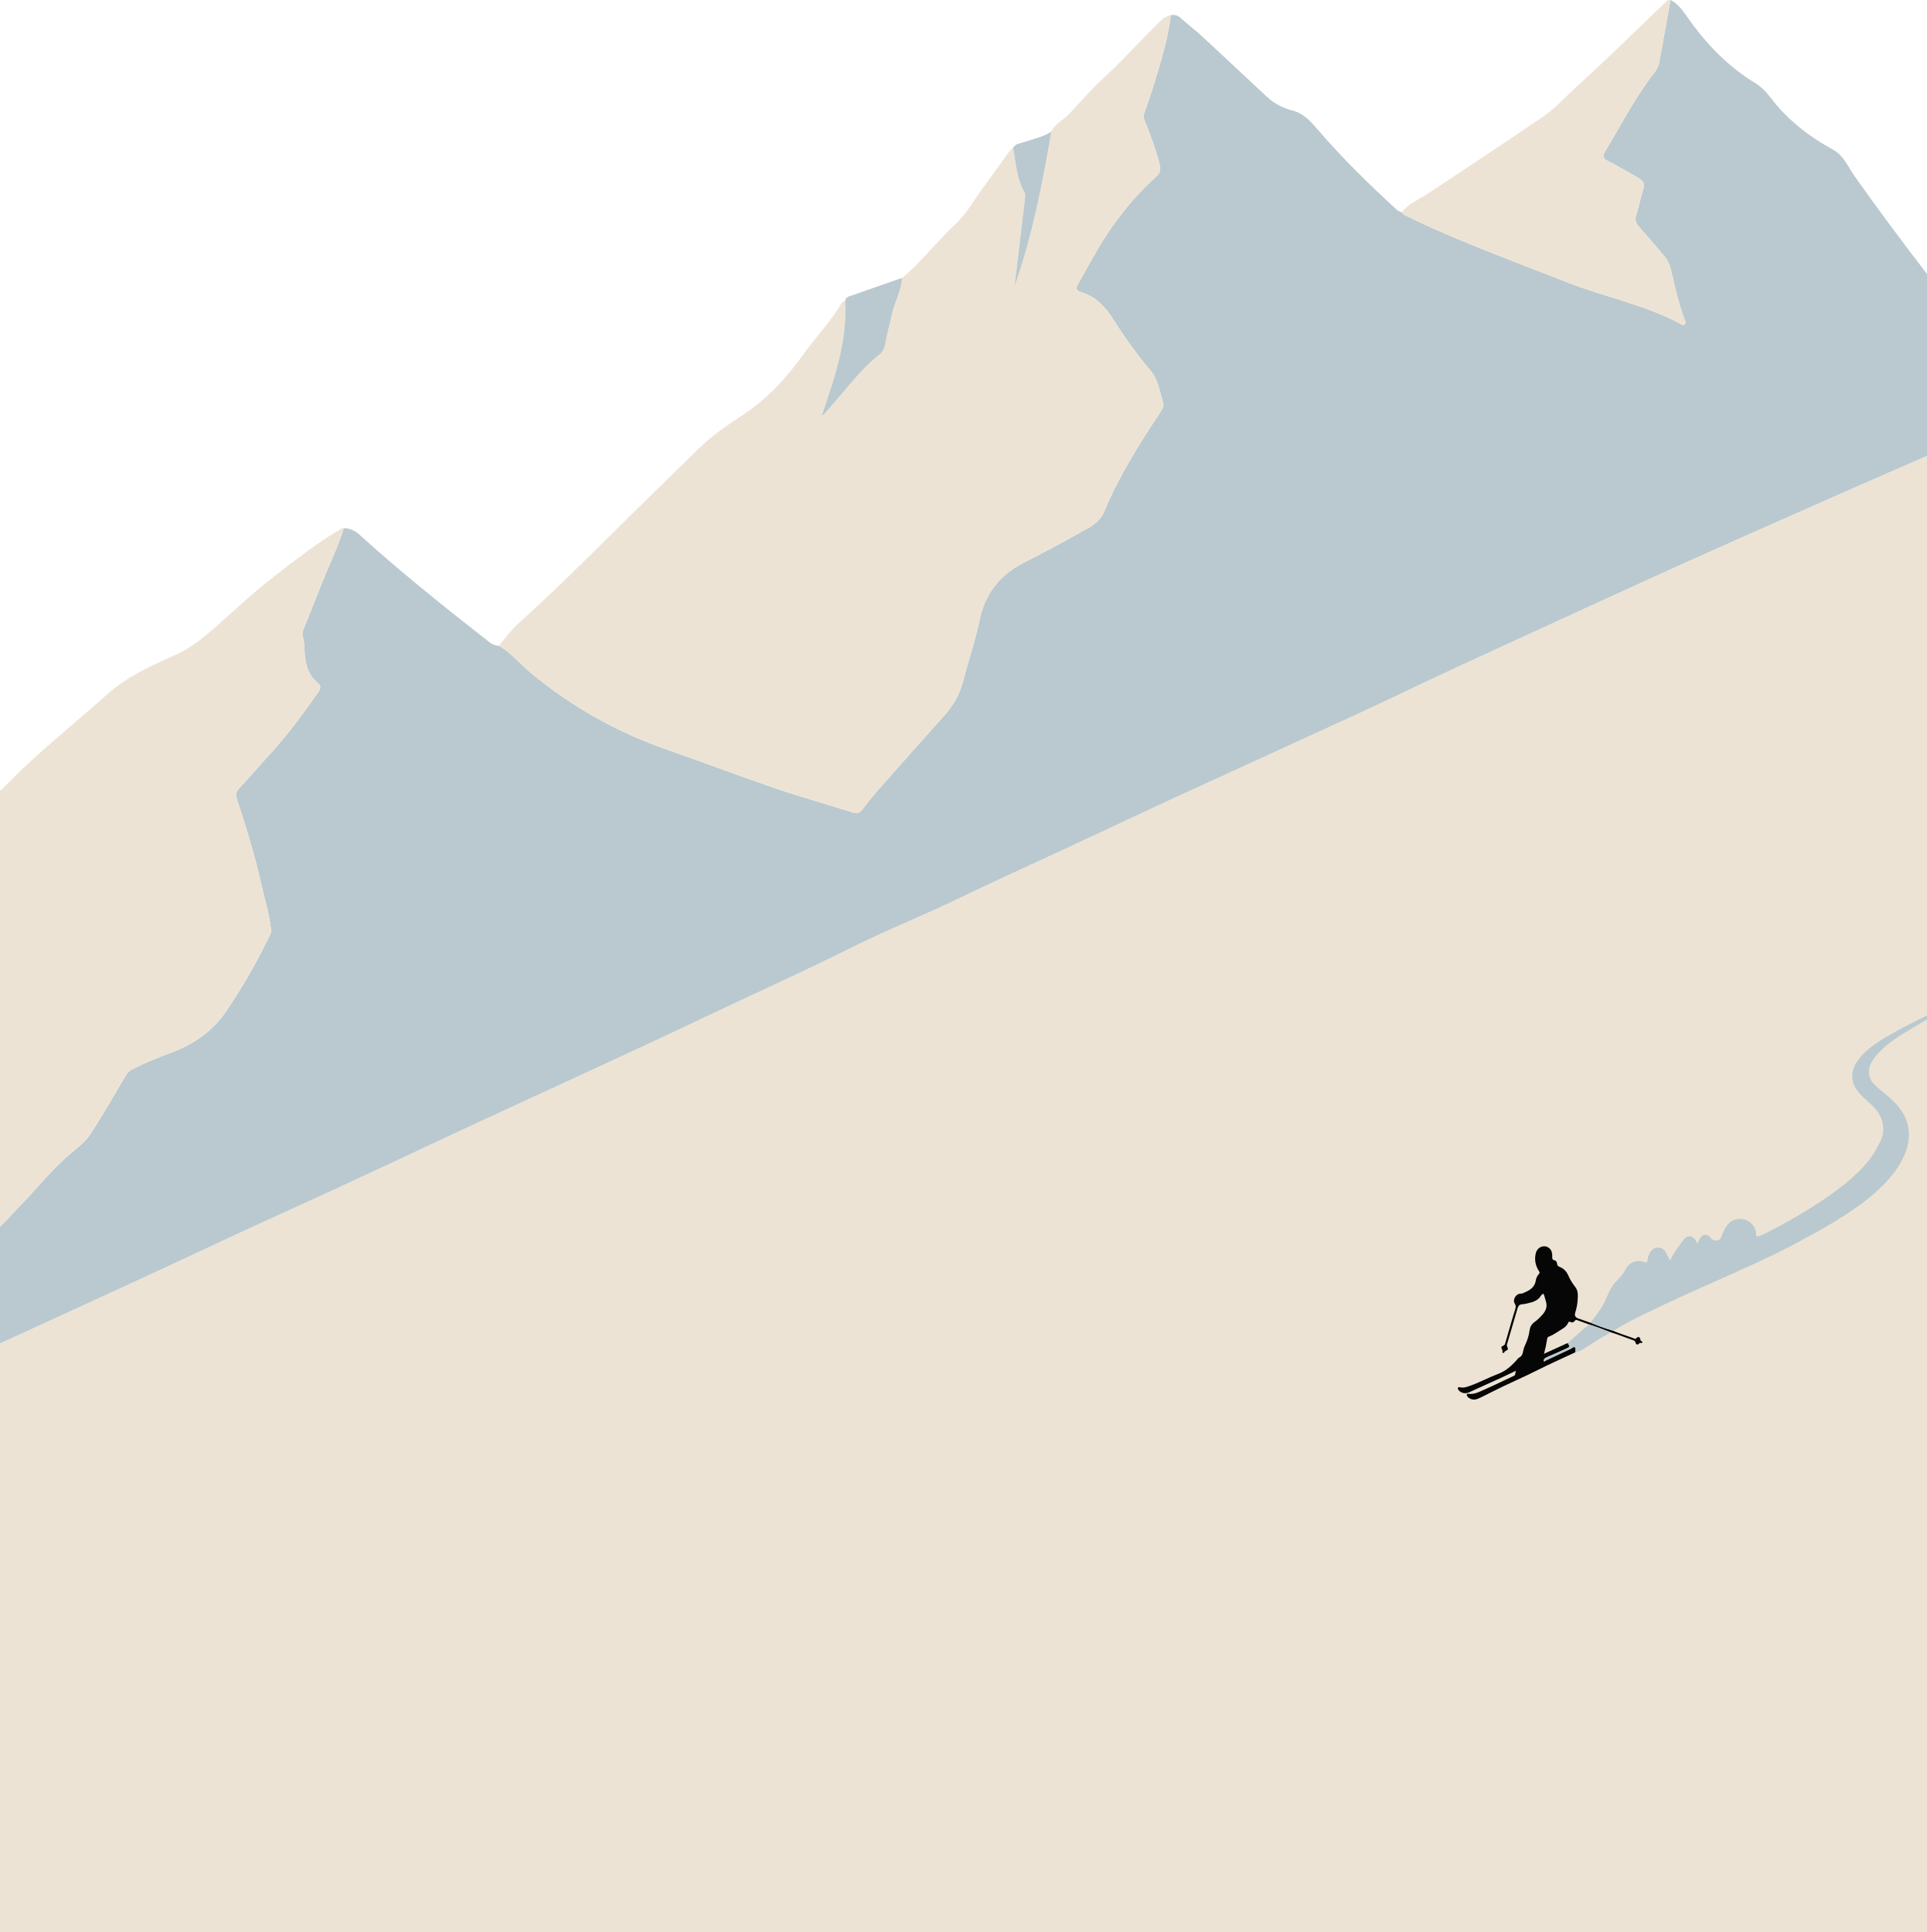
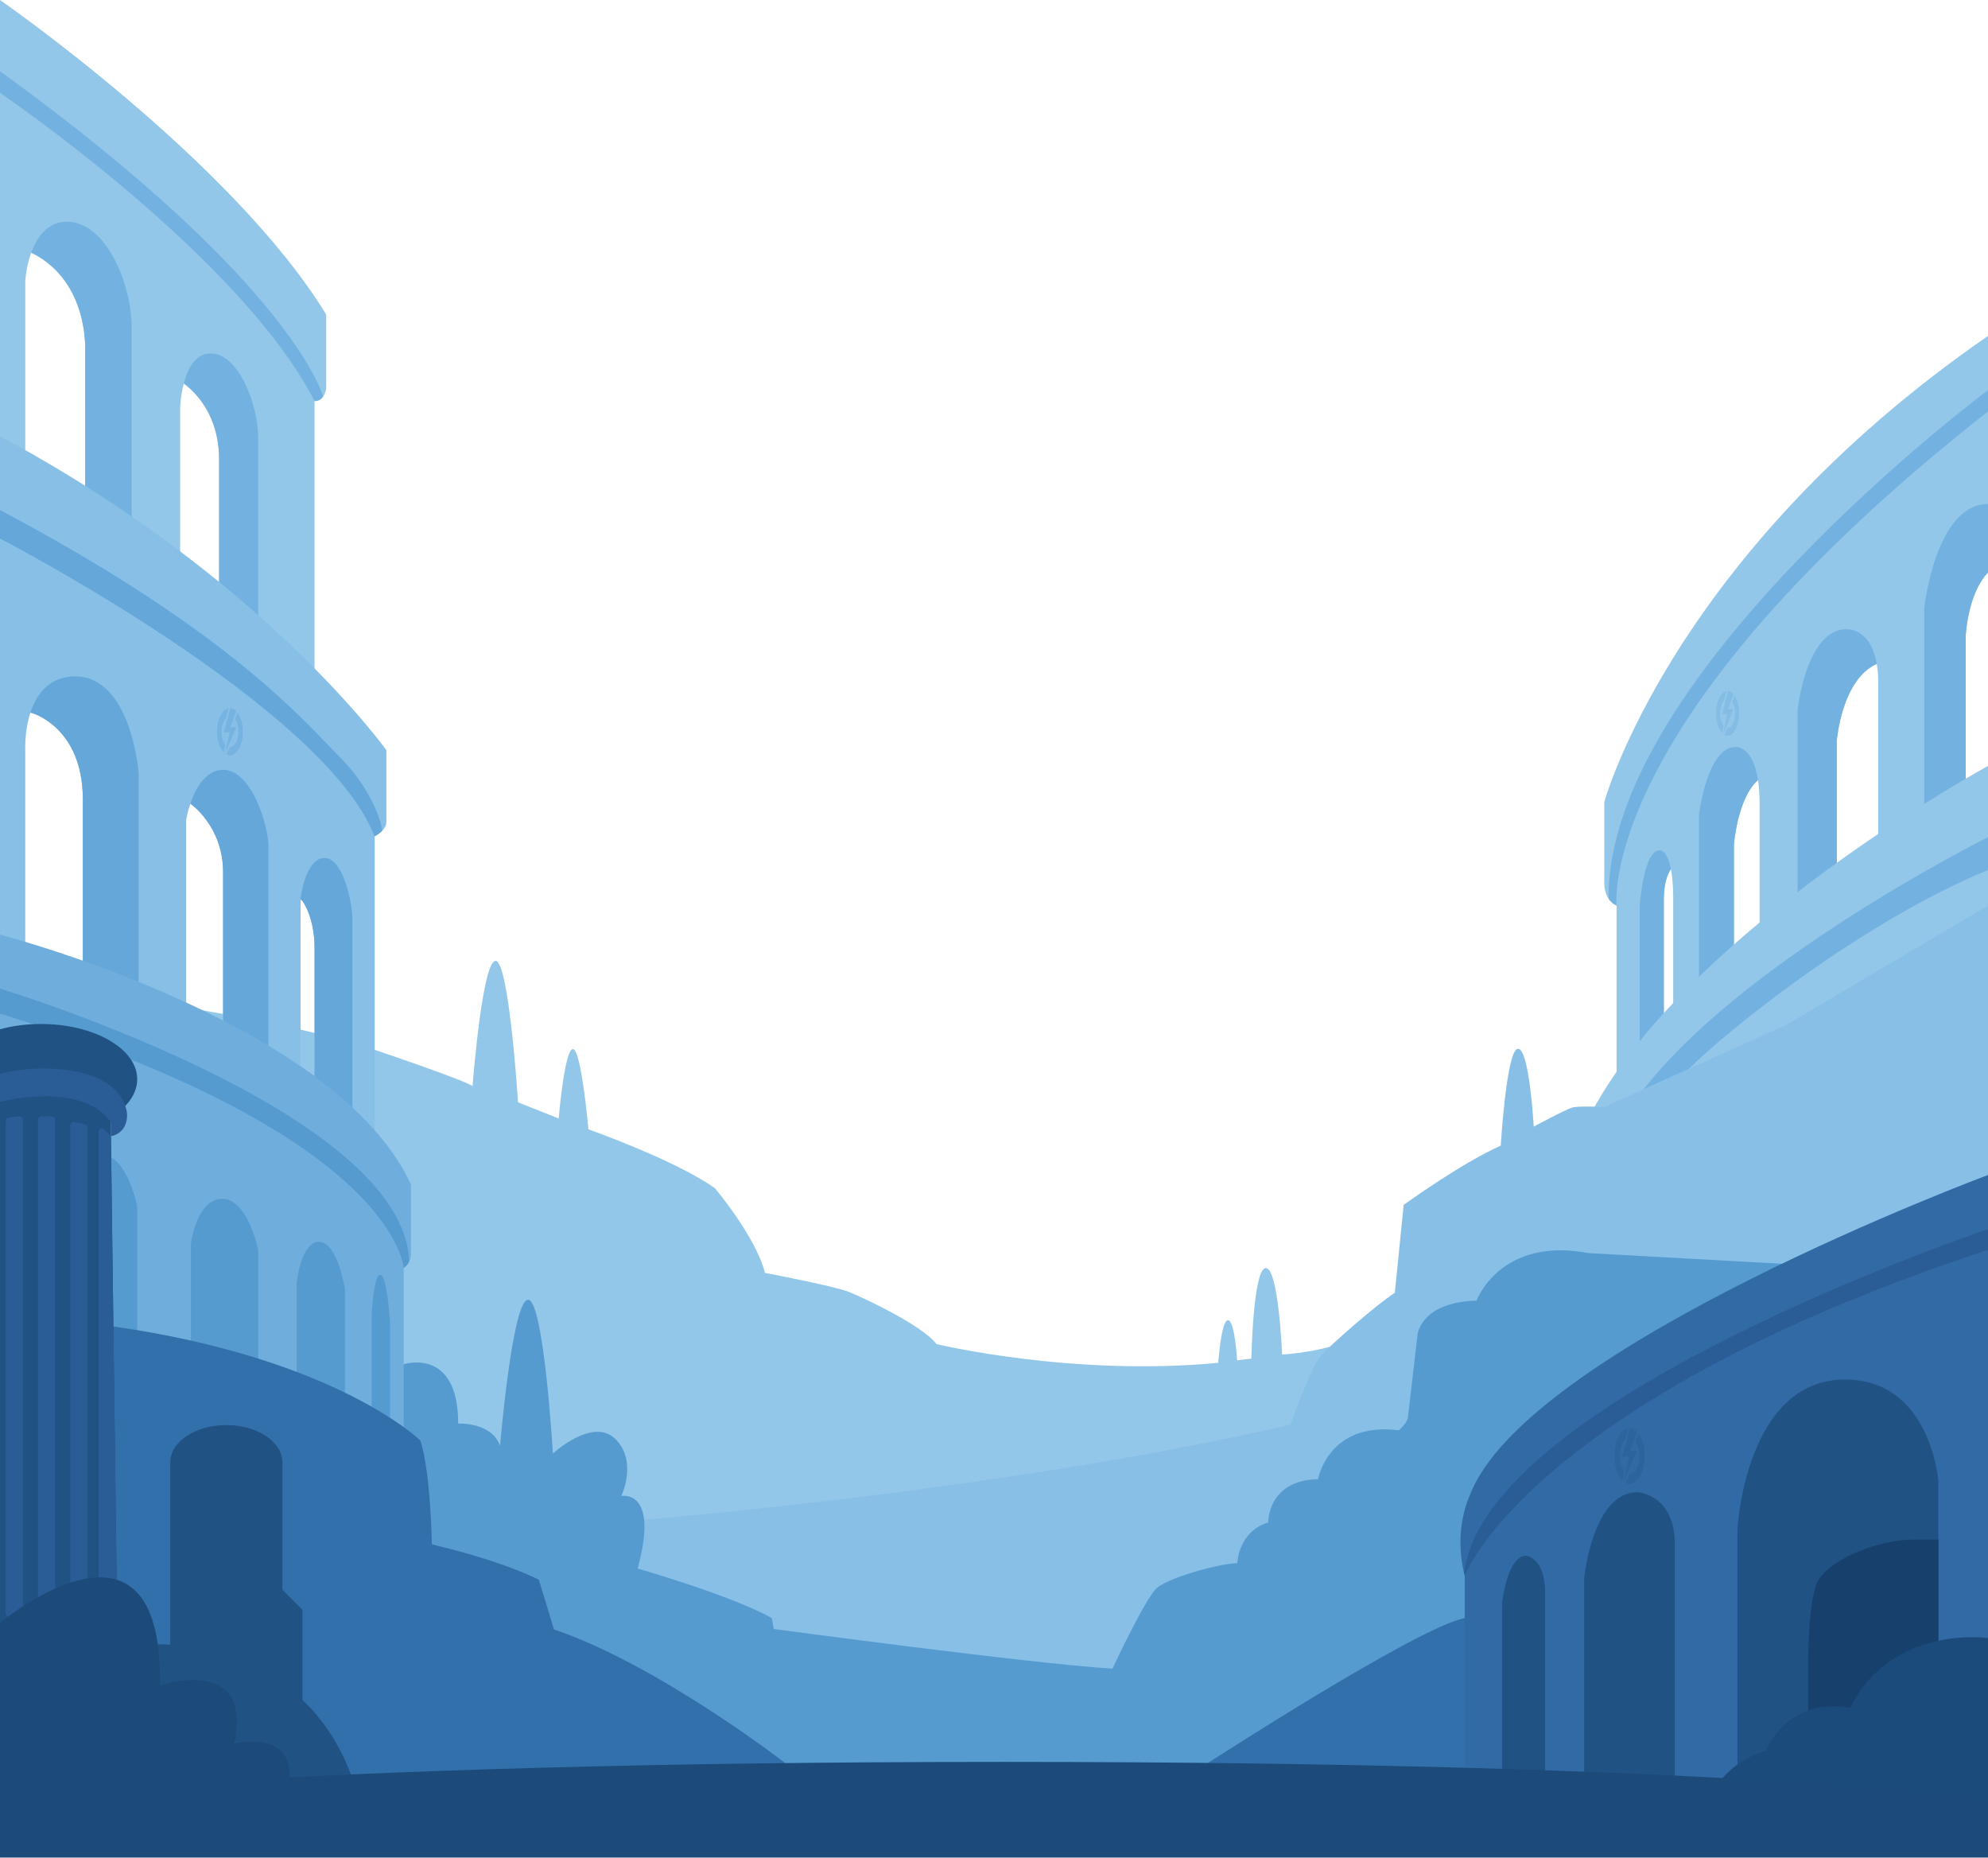
- <svg xmlns="http://www.w3.org/2000/svg" id="Desktop" viewBox="0 0 1022 1025.06">
+ <svg xmlns="http://www.w3.org/2000/svg" viewBox="0 0 1024 956.56">
  <defs>
    <style>
      .cls-1 {
-         fill: #060606;
+         fill: #2a5d96;
      }

-       .cls-1, .cls-2, .cls-3 {
+       .cls-1, .cls-2, .cls-3, .cls-4, .cls-5, .cls-6, .cls-7, .cls-8, .cls-9, .cls-10, .cls-11, .cls-12, .cls-13, .cls-14, .cls-15, .cls-16, .cls-17 {
        stroke-width: 0px;
      }

      .cls-2 {
-         fill: #b9c9cf;
+         fill: #205283;
      }

      .cls-3 {
-         fill: #ede3d4;
+         fill: #88bfe7;
+       }
+ 
+       .cls-4 {
+         fill: #2e649e;
+       }
+ 
+       .cls-5 {
+         fill: #3270ac;
+       }
+ 
+       .cls-6 {
+         fill: #83bde5;
+       }
+ 
+       .cls-7 {
+         fill: #77b3e0;
+       }
+ 
+       .cls-8 {
+         fill: #65a7d9;
+       }
+ 
+       .cls-9 {
+         fill: #d5eaf7;
+       }
+ 
+       .cls-10 {
+         fill: #17406c;
+       }
+ 
+       .cls-11 {
+         fill: #1a4b7b;
+       }
+ 
+       .cls-12 {
+         fill: #6faedc;
+       }
+ 
+       .cls-13 {
+         fill: #316aa5;
+       }
+ 
+       .cls-14 {
+         fill: #559bd0;
+       }
+ 
+       .cls-15 {
+         fill: #1c4b7a;
+       }
+ 
+       .cls-16 {
+         fill: #93c7e9;
+       }
+ 
+       .cls-17 {
+         fill: #73b2e0;
      }
    </style>
  </defs>
-   <g>
-     <path class="cls-3" d="m1024.52,240.86c.06,12.05.17,24.09.17,36.14.02,170.2.08,340.4-.15,510.6,0,7.33.66,14.65.18,21.97-.92,14.09.34,28.17.06,42.27-.28,14.22-.06,28.45-.06,42.67s0,28.78,0,43.18c0,14.23,0,28.45,0,42.68,0,14.39,0,28.78,0,43.18q0,6.86-6.64,6.86c-191.73,0-383.47,0-575.2,0-21.02,0-42.03,0-63.05,0-127.42,0-254.85,0-382.27,0v-317.37c1.39.16,2.61-.34,3.85-.9,28.28-12.99,56.63-25.85,84.84-38.98,21.73-10.12,43.4-20.36,65.26-30.23,34.23-15.47,68.15-31.64,102.23-47.45,40.15-18.63,80.46-36.9,120.43-55.91,25.48-12.12,51.25-23.64,76.5-36.29,19.22-9.63,39.29-17.51,58.65-26.93,17.71-8.61,35.7-16.64,53.55-24.96,20.73-9.66,41.41-19.44,62.19-29.01,31.23-14.39,62.55-28.56,93.77-42.97,17.9-8.26,35.62-16.9,53.52-25.18,32.14-14.85,64.34-29.58,96.53-44.31,14.27-6.53,28.57-13.01,42.91-19.39,25.47-11.33,50.98-22.58,76.48-33.83,12.06-5.32,24.16-10.55,36.24-15.82Z" />
-     <path class="cls-2" d="m1024.52,240.86c-12.08,5.27-24.18,10.5-36.24,15.82-25.51,11.25-51.01,22.5-76.48,33.83-14.34,6.38-28.64,12.86-42.91,19.39-32.2,14.73-64.39,29.46-96.53,44.31-17.9,8.27-35.62,16.92-53.52,25.18-31.22,14.4-62.54,28.58-93.77,42.97-20.77,9.57-41.45,19.35-62.19,29.01-17.85,8.32-35.84,16.35-53.55,24.96-19.36,9.41-39.43,17.3-58.65,26.93-25.25,12.65-51.02,24.16-76.5,36.29-39.97,19.01-80.28,37.28-120.43,55.91-34.08,15.82-67.99,31.98-102.23,47.45-21.85,9.87-43.52,20.11-65.26,30.23-28.22,13.13-56.56,25.99-84.84,38.98-1.24.57-2.46,1.06-3.85.9v-60.26c4.93-3.71,8.71-8.56,13-12.92,9.12-9.27,17.07-19.65,27.15-28,3.69-3.06,7.64-6.19,10.22-10.11,6.67-10.17,12.65-20.8,18.88-31.26.79-1.33,1.77-2.3,3.19-3.02,6.39-3.24,12.97-6.07,19.7-8.49,12.24-4.4,22.73-11.37,30.07-22.12,8.94-13.1,16.83-26.88,23.63-41.24.62-1.31.4-2.48.21-3.84-1.08-7.77-3.35-15.27-5.07-22.89-3.37-14.97-7.87-29.62-12.64-44.19-.71-2.17-1.24-3.98.61-5.98,5.66-6.12,11.09-12.46,16.72-18.6,9.38-10.23,17.52-21.41,25.51-32.72,1.3-1.84,1.8-3.52-.29-5.2-6.72-5.41-6.7-13.25-7.13-20.78-.14-2.43-1.58-4.69-.47-7.33,3.48-8.31,6.71-16.72,10.07-25.08,3.85-9.58,8.4-18.87,11.44-28.77,3.04-.03,6.13,1.5,7.8,3.02,13.98,12.68,25.79,22.53,40.41,34.45,9.57,7.81,19.34,15.37,29.03,23.03,1.48,1.18,3.16,1.86,5.06,1.94,6.59,3.76,11.31,9.74,17.07,14.51,21.73,17.97,45.86,31.45,72.45,40.72,19.36,6.75,38.54,14.03,57.95,20.66,13.24,4.52,26.76,8.22,40.09,12.5,2.58.83,3.85.24,5.36-1.78,3.01-3.99,6.22-7.84,9.52-11.58,11.14-12.64,22.31-25.26,33.59-37.78,4.9-5.44,8.39-11.48,10.22-18.63,2.72-10.66,6.43-21.09,8.6-31.85,2.9-14.36,10.73-24.32,23.56-30.88,9.81-5.02,19.57-10.17,29.16-15.6,5.15-2.92,10.98-5.37,13.49-11.45,7.69-18.64,18.35-35.59,29.47-52.29,1.13-1.69,2.44-3.47,1.8-5.54-1.81-5.85-2.56-12.1-6.73-17.07-6.96-8.32-13.39-17.07-19.14-26.27-4.36-6.99-9.52-12.91-17.68-15.35-2.89-.86-2.74-2.29-1.52-4.41,3.73-6.52,7.27-13.15,11.12-19.59,8.27-13.81,18.15-26.34,30.14-37.14,2.08-1.87,2.66-3.63,1.95-6.51-1.97-7.97-4.79-15.63-7.91-23.17-.65-1.57-.76-2.72-.25-4.19,1.7-4.88,3.49-9.73,4.98-14.67,3.69-12.27,7.64-24.49,9.11-37.31,2.23-.31,3.88.32,5.23,1.55,4.44,4.03,7.77,6.39,12.15,10.48,11.21,10.45,22.43,20.88,33.62,31.36,3.88,3.63,8.58,6.01,13.53,7.27,6.02,1.54,9.63,5.74,13.29,9.99,13.07,15.18,27.32,29.18,42.08,42.67.7.64,1.73.92,2.61,1.36.47.47.85,1.1,1.41,1.38,27.87,13.77,57.11,24.19,85.95,35.61,19.82,7.85,41.03,11.8,60,21.92.81.43,1.76,1.36,2.7.47.89-.84.19-1.86-.15-2.78-3.07-8.31-5.04-16.94-6.99-25.54-.74-3.25-1.93-5.92-4.04-8.35-4.37-5.04-8.67-10.13-13.08-15.14-1.69-1.92-2.23-3.75-1.38-6.35,1.45-4.42,2.24-9.06,3.65-13.5.97-3.08-.23-4.72-2.72-6.09-5.41-2.98-10.69-6.21-16.19-8.98-2.79-1.41-2.59-2.82-1.24-5.03,8.23-13.53,15.34-27.76,25.05-40.38,1.49-1.94,3.1-3.93,3.56-6.54,1.99-11.13,4.04-22.24,6.06-33.36,4.01,1.99,6.51,5.63,8.9,9.06,9.84,14.13,21.52,26.25,36.33,35.22,4.97,3.01,8.01,8.03,11.71,12.28,8.25,9.48,18.17,16.78,29.06,22.73,5.96,3.25,8.1,9.2,11.57,14.11,12.61,17.86,25.68,35.37,39.02,52.69,1.17,1.53,1.97,2.95,1.97,4.94-.1,29.94-.15,59.88-.22,89.83Z" />
-     <path class="cls-3" d="m182.36,280.2c-3.04,9.9-7.59,19.19-11.44,28.77-3.36,8.36-6.59,16.77-10.07,25.08-1.11,2.64.34,4.91.47,7.33.42,7.53.41,15.37,7.13,20.78,2.08,1.68,1.58,3.36.29,5.2-7.98,11.31-16.13,22.49-25.51,32.72-5.64,6.14-11.06,12.48-16.72,18.6-1.85,2-1.32,3.82-.61,5.98,4.77,14.57,9.27,29.22,12.64,44.19,1.72,7.62,3.99,15.12,5.07,22.89.19,1.36.42,2.53-.21,3.84-6.8,14.37-14.69,28.14-23.63,41.24-7.34,10.75-17.83,17.72-30.07,22.12-6.73,2.42-13.31,5.25-19.7,8.49-1.43.72-2.4,1.69-3.19,3.02-6.23,10.46-12.21,21.09-18.88,31.26-2.57,3.92-6.53,7.06-10.22,10.11-10.08,8.36-18.03,18.74-27.15,28-4.29,4.36-8.07,9.21-13,12.92v-233.01c2.58.43,3.96-1.41,5.46-2.96,16.86-17.38,35.86-32.37,53.9-48.43,10.85-9.65,23.42-15.16,36.13-20.84,7.78-3.47,14.18-8.61,20.45-14.08,10.54-9.19,20.65-18.95,31.71-27.45,10.92-8.39,21.75-17.01,33.61-24.13,1.12-.68,2.1-1.56,3.53-1.66Z" />
-     <path class="cls-3" d="m621.07,7.98c-1.48,12.82-5.42,25.04-9.11,37.31-1.49,4.94-3.28,9.8-4.98,14.67-.51,1.47-.4,2.62.25,4.19,3.12,7.54,5.94,15.2,7.91,23.17.71,2.88.13,4.64-1.95,6.51-11.99,10.79-21.88,23.33-30.14,37.14-3.86,6.44-7.4,13.07-11.12,19.59-1.22,2.13-1.37,3.55,1.52,4.41,8.17,2.44,13.32,8.35,17.68,15.35,5.74,9.2,12.17,17.95,19.14,26.27,4.16,4.98,4.91,11.22,6.73,17.07.64,2.08-.67,3.85-1.8,5.54-11.12,16.7-21.79,33.65-29.47,52.29-2.5,6.07-8.33,8.52-13.49,11.45-9.59,5.44-19.35,10.58-29.16,15.6-12.83,6.56-20.66,16.52-23.56,30.88-2.17,10.76-5.88,21.19-8.6,31.85-1.83,7.15-5.32,13.19-10.22,18.63-11.28,12.52-22.44,25.14-33.59,37.78-3.3,3.75-6.52,7.6-9.52,11.58-1.52,2.02-2.79,2.6-5.36,1.78-13.33-4.28-26.85-7.98-40.09-12.5-19.41-6.62-38.59-13.9-57.95-20.66-26.59-9.27-50.72-22.75-72.45-40.72-5.76-4.76-10.48-10.75-17.07-14.51,3.45-4.26,6.25-8.15,9.96-11.51,12.98-11.76,25.61-23.87,38.06-36.19,19.3-19.12,38.68-38.16,58.13-57.13,6.81-6.64,14.69-12.08,22.59-17.23,13.1-8.53,23.46-19.61,32.39-32.11,6.76-9.46,14.98-17.83,20.81-27.97.27-.48,1.11-.63,1.68-.93,1.27,21.29-5.55,40.93-12.38,60.91,1.52-.49,1.98-1.63,2.75-2.48,9.21-10.03,17.05-21.34,27.84-29.9,1.88-1.49,2.78-3.39,3.16-5.94.73-4.91,2.31-9.69,3.27-14.58,1.36-6.86,5.13-13.04,5.58-20.14,10.27-8.35,18.11-19.11,27.79-28.03,6.5-5.98,10.57-13.68,15.72-20.61,4.36-5.87,8.61-11.83,12.86-17.78.73-1.03,1.99-2.21,2.55-2.73,1.33,7.66,1.84,16.55,5.93,23.57.66,1.14.42,2.94.25,4.4-1.77,15.24-3.61,30.47-5.44,45.7,9.44-26.78,14.76-54.47,19.56-82.29,1.96-4.12,6.22-5.91,9.18-9,6.11-6.37,11.81-13.18,18.3-19.13,9.95-9.13,18.96-19.16,28.52-28.65,2.12-2.11,4.28-4.19,7.34-4.9Z" />
-     <path class="cls-3" d="m886.18,0c-2.03,11.12-4.08,22.23-6.06,33.36-.47,2.61-2.07,4.6-3.56,6.54-9.72,12.62-16.82,26.85-25.05,40.38-1.34,2.21-1.55,3.62,1.24,5.03,5.51,2.78,10.79,6,16.19,8.98,2.49,1.37,3.7,3.01,2.72,6.09-1.4,4.44-2.19,9.08-3.65,13.5-.86,2.6-.31,4.43,1.38,6.35,4.41,5,8.71,10.1,13.08,15.14,2.11,2.43,3.3,5.1,4.04,8.35,1.95,8.6,3.92,17.23,6.99,25.54.34.92,1.04,1.94.15,2.78-.94.89-1.89-.04-2.7-.47-18.96-10.12-40.18-14.07-60-21.92-28.84-11.42-58.08-21.84-85.95-35.61-.56-.28-.95-.91-1.41-1.38,3.54-4.64,9-6.75,13.63-9.8,20.39-13.43,40.7-26.99,60.92-40.69,6.97-4.72,12.48-11.02,18.62-16.59,15.55-14.11,30.5-28.88,45.68-43.39,1.08-1.03,2-2.3,3.74-2.2Z" />
-     <path class="cls-2" d="m478.51,147.44c-.45,7.1-4.22,13.28-5.58,20.14-.97,4.89-2.54,9.67-3.27,14.58-.38,2.55-1.28,4.45-3.16,5.94-10.8,8.56-18.63,19.87-27.84,29.9-.78.85-1.23,1.99-2.75,2.48,6.82-19.97,13.65-39.62,12.38-60.91.43-1.98,2.13-2.31,3.68-2.85,8.85-3.09,17.7-6.19,26.55-9.29Z" />
-     <path class="cls-2" d="m557.73,69.67c-4.8,27.82-10.12,55.51-19.56,82.29,1.82-15.23,3.66-30.46,5.44-45.7.17-1.46.41-3.27-.25-4.4-4.09-7.01-4.61-15.9-5.93-23.57,1.12-1.16,1.26-1.54,2.62-1.96,6.02-1.89,15.23-4.23,17.68-6.66Z" />
+   <g id="Layer_1" data-name="Layer 1">
+     <path class="cls-16" d="m729.35,794.33l-196,96.78H0v-386s51.4,5.94,104.5,15.21c14.65,2.55,29.42,5.36,43.29,8.36,2.38.52,4.74,1.05,7.06,1.57,2.43.55,4.82,1.11,7.17,1.67,6.91,1.66,13.46,3.37,19.5,5.11,4.12,1.19,8.01,2.4,11.61,3.63,39.3,13.4,48.48,17.42,50.26,18.61.48-6.02,5.32-64.44,11.88-64.44,6.91,0,11.58,72.83,11.58,72.83l20.92,8.34s3-35.75,7.33-35.75,8,41.33,8,41.33c0,0,44.25,15.58,65.08,30.25,0,0,21.17,25,25.84,43.67,0,0,36,6.83,43.33,9.83s37.83,17.17,45,26.83c0,0,69.67,16.84,145.17,9.67,0,0,1.45-21.92,5-21.92s4.71,20.59,4.71,20.59l7.33-.84s.9-46.61,7.46-46.61,8.39,44.5,8.39,44.5c0,0,12.7-.7,24.57-4l44.37,100.78Z" />
+     <path class="cls-16" d="m1024,294.83v-121.83c-162.69,112.33-197.65,240-197.65,240v41.66c0,3.81,1.04,6.45,2.27,8.24,1.82,2.63,4.06,3.43,4.06,3.43v99h191.32v-150.89h-11.48v-87.11s1.04-21.78,11.48-32.5Zm-162.15,224.58l-4.83,5.39v-61.69c0-8.14,1.88-12.89,3.66-15.55.61,3.19,1.04,7.42,1.15,13.03.01.83.02,1.68.02,2.57v56.25Zm44.5-12.86h-13.22v-71.78s1.89-23.87,12.4-33.03c.52,3.3.82,7.23.82,11.92v92.89Zm61.11-42.11h-21.33v-83.11s2.45-31.38,20.57-39.45c.48,2.8.76,6.03.76,9.78v112.78Z" />
+     <path class="cls-17" d="m1024,200.89v10.98c-202.46,159.21-191.32,254.46-191.32,254.46,0,0-2.24-.8-4.06-3.43-1.73-115.1,195.38-262.01,195.38-262.01Z" />
+     <path class="cls-17" d="m1024,259.55v35.28c-10.44,10.72-11.48,32.5-11.48,32.5v87.11h-21.39v-101.11s5.74-53.78,32.87-53.78Z" />
+     <path class="cls-17" d="m905.53,401.74c-10.51,9.16-12.4,33.03-12.4,33.03v71.78h-18v-87s4.11-34.89,18.89-34.89c0,0,8.78-.71,11.51,17.08Z" />
+     <path class="cls-17" d="m860.68,447.56c-1.78,2.66-3.66,7.41-3.66,15.55v61.69l-1.11,1.24-11.31,12.62v-72.33s1.92-28.42,10.17-28.42c0,0,3.82-.81,5.86,9.38.02.09.03.18.05.27Z" />
+     <path class="cls-17" d="m966.7,341.88c-18.12,8.07-20.57,39.45-20.57,39.45v83.11h-20.22v-98.78s4.33-41.66,25.33-41.66c0,0,12.26-.76,15.46,17.88Z" />
+     <path class="cls-16" d="m1024,394.44s-151.76,82.67-203.54,177.11h203.54v-177.11Z" />
+     <path class="cls-17" d="m1024,431.11s-130.43,65.11-180.65,134.22l21.78-9.11,2.67-3.33c8.44-10.67,83.74-74.89,156.2-104.89v-16.89Z" />
+     <path class="cls-3" d="m323.35,783.33s191.67-15,341.33-49.67c0,0,10.78-30.22,15.78-35.67,5-5.44,28.56-26.22,38-32.22l4.56-45.28s29.67-21.5,50-30.5c0,0,3-49.89,8.89-49.89s8.11,40.11,8.11,40.11c0,0,16.56-9,20-9.89s16.22-.22,16.22-.22l94.11-42.44,103.65-61.33v481.23H323.35v-164.23Z" />
+     <path class="cls-14" d="m207.57,702.66s28.44-9.56,28.44,30.44c0,0,17.22-.89,21.56,11.44,0,0,6.33-75.22,14.44-75.22s12.78,79.22,12.78,79.22c0,0,20.61-19.06,32.22-7.44,11.61,11.61,3,29.33,3,29.33,0,0,19.78-4.11,8.44,37.33,0,0,48.56,13.89,69.11,25.56l1,5.56s131.61,17.78,174.44,20.44c0,0,17-36.33,22.83-41.5,5.83-5.17,31.17-12.5,41.5-12.83,0,0,.5-16.42,15.92-20.92,0,0-.5-21.75,25.67-22.33,0,0,5.17-29.75,41.5-25.17,0,0,3.58-2.58,4.75-6.25l5-43.17s1.72-16.5,30.39-17.39c0,0,12.22-33.11,57.67-24.44l150.84,8.32v291.01l-761.5,2.9v-244.9Z" />
+     <path class="cls-16" d="m0,0v350.66h162.02v-144.11c2.1,0,3.48-1.04,4.38-2.28h0c1.32-1.83,1.62-4.05,1.62-4.05v-38.22C119.79,82.89,0,0,0,0Zm43.88,255.32l-30.86-19.32v-91.5s.43-7.09,3.08-14.41c30.08,14.77,27.75,50.91,27.75,50.91l.03,74.32Zm68.97,57.79l-20.06-16v-87s.17-6.12,1.87-12.65c5.84,4.32,18.19,16.18,18.19,39.04v76.61Z" />
+     <path class="cls-17" d="m166.4,204.26h0c-.9,1.25-2.28,2.29-4.38,2.29C123.68,131.77,0,47.83,0,47.83v-11.17c151.98,110,166.4,167.6,166.4,167.6Z" />
+     <path class="cls-17" d="m67.85,169.33v101l-23.97-15.01-.03-74.32s2.33-36.14-27.75-50.91c2.86-7.83,8.26-15.93,18.42-15.93,19.66,0,33.33,31.17,33.33,55.17Z" />
+     <path class="cls-17" d="m133.02,225.55v95.78l-20.17-16.6v-68.23c0-22.86-12.35-34.72-18.19-39.04,1.93-7.46,5.86-15.46,13.8-15.46,14.89,0,24.56,27.44,24.56,43.55Z" />
+     <path class="cls-9" d="m112.85,304.73v8.38l-20.06-16v-8.89l20.06,16.51Z" />
+     <path class="cls-3" d="m0,224.66v357.41h193.02v-151.41s2.1-1.05,3.81-2.8c1.19-1.21,2.19-2.77,2.19-4.53v-37S135.31,297.11,0,224.66Zm42.68,278.86c-16.87-6.22-29.67-18.49-29.67-18.49v-97.37c0-1.75-.45-11.19,2.64-20.61l.59.06s26.44,7.11,26.44,44.66v91.75Zm72.23,29.59h-19.01v-110.89s.56-3.65,2.14-8.31l.2.09s16.67,11.55,16.67,35.11v84Zm47.11,21.15c-2.35-1.74-4.74-3.44-7.17-5.1v-86.02l.94.86s6.23,8.22,6.23,24v66.26Z" />
+     <path class="cls-8" d="m196.83,427.86c-1.71,1.75-3.81,2.8-3.81,2.8h0c-.07.01-.11,0-.11,0C166.91,363.77,0,277.33,0,277.33v-14.67c119.65,63.34,157.24,109.45,175.24,127.45,14.96,14.96,21.24,32.07,21.59,37.75Z" />
+     <path class="cls-8" d="m71.43,398.16v107.48c-9.86,2.75-19.87,1.15-28.75-2.12v-91.75c0-37.55-26.44-44.66-26.44-44.66l-.59-.06c3.06-9.37,9.62-18.72,23.03-18.72,29,0,32.75,49.83,32.75,49.83Z" />
+     <path class="cls-8" d="m138.24,435.55v118.89h-42.34v-21.33h19.01v-84c0-23.56-16.67-35.11-16.67-35.11l-.2-.09c2.55-7.52,7.67-17.47,16.87-17.47,14.88,0,23.33,29.11,23.33,39.11Z" />
+     <path class="cls-8" d="m181.52,473.16v110.5h-26.67v-34.5c2.43,1.66,4.82,3.36,7.17,5.1v-66.26c0-15.78-6.23-24-6.23-24l-.94-.86v-.81s2.5-20.5,12.33-20.5,14.34,24,14.34,31.33Z" />
+     <path class="cls-12" d="m211.68,610v36.33s-.04,1.61-.95,3.42c-.54,1.09-1.39,2.25-2.75,3.17,0,.01,0,.02-.02.02v104.39H0v-276s51.45,13.28,104.5,38.99c14.66,7.09,29.44,15.14,43.29,24.11,2.38,1.55,4.74,3.12,7.06,4.72h0c2.43,1.67,4.82,3.37,7.17,5.11,6.92,5.09,13.47,10.44,19.5,16.05,12.97,12.06,23.54,25.3,30.16,39.69Z" />
+     <path class="cls-14" d="m98.35,640.33s3-23,16.17-23,18.5,26.55,18.5,26.55v61.95h-34.67v-65.5Z" />
+     <path class="cls-14" d="m152.8,660.59s2.15-21.09,11.61-21.09,13.28,24.35,13.28,24.35v56.81h-24.89v-60.07Z" />
+     <path class="cls-14" d="m191.46,677.54s.82-21.09,4.4-21.09,5.04,24.35,5.04,24.35v56.81h-9.44v-60.07Z" />
+     <path class="cls-14" d="m36.02,617.61s3-23,16.17-23,18.5,26.55,18.5,26.55v75.75h-34.67v-79.31Z" />
+     <path class="cls-14" d="m210.73,649.75c-.54,1.09-1.39,2.25-2.75,3.17-1.29-9.29-17.05-71.85-207.98-130.92v-12.89s208.59,63.12,210.73,140.64Z" />
+     <path class="cls-5" d="m622.24,907.87s107.2-69.43,131.93-74.54h3.62v115.56h-135.55v-41.01Z" />
+     <path class="cls-5" d="m404.46,907.95s-65.33-50.62-119.11-68.84l-7.78-25.56s-17.33-9.33-55.11-18.22c0,0-.67-38.22-6-53.56,0,0-43.11-42.22-158-58.67h-18.22v261.56h364.22v-36.71Z" />
+     <path class="cls-2" d="m57.02,575.39l.12,9.56,2.94,228.57v47.14H0v-330.62c6.41-1.74,13.57-2.71,21.13-2.71,27.37,0,49.55,12.74,49.55,28.44,0,7.61-5.2,14.51-13.66,19.62Z" />
+     <path class="cls-1" d="m43.13,835.55h-4.89c-1.1,0-2-.9-2-2v-253.78c0-1.1.97-2.17,2-2l4.89,1c1.06.34,2,.9,2,2v252.78c0,1.1-.9,2-2,2Z" />
+     <path class="cls-1" d="m60.08,813.52v23.5c0,.44-.23.84-.61,1.06-.71.41-1.4.68-1.79.68h-3.66c-1.78,0-3.23-1.45-3.23-3.23v-252.54c0-.8.47-1.49,1.15-1.81.43-.2.95-.09,1.31.23l3.5,3.18c.25.23.4.55.4.89l2.93,228.04Z" />
+     <rect class="cls-1" x="19.57" y="574.89" width="8.89" height="257.78" rx="2" ry="2" />
+     <path class="cls-1" d="m9.8,832.66h-4.89c-1.1,0-2-.9-2-2v-253.22c0-1.1,1.02-1.74,2-2l4.89-.56c1.1,0,2,.9,2,2v253.78c0,1.1-.9,2-2,2Z" />
+     <path class="cls-1" d="m0,567.44s41.27-10.89,56.74,9.89c.2.27.31.61.32.95l.09,6.84s8.32-1.08,8.32-10.9c0,0,.44-24-44.11-24,0,0-12.04.22-21.35,2.78v14.44Z" />
+     <path class="cls-2" d="m155.79,829v99.55h-74.17v-79.34h6.06v-96.1c0-10.62,12.94-19.23,28.89-19.23s28.89,8.61,28.89,19.23v65.55l10.33,10.34Z" />
+     <path class="cls-2" d="m81.31,846.79s73.05-2.79,99.38,66.87v20.7h-99.06l-.32-87.58Z" />
+     <g>
+       <path class="cls-13" d="m1024,605.11s-237.98,88.44-266.87,164.89c0,0-8.89,17.78-2.67,41.33v137.56l269.54-4.22v-339.56Z" />
+       <path class="cls-1" d="m1024,633s-259.48,87-269.82,177.22c0,0,.18.71.29,1.11,11.52-26.53,73.06-103.17,269.54-167.67v-10.67Z" />
+       <path class="cls-2" d="m998.46,762.89v186.88h-103.55v-162s4-77.33,55.44-77.33c44.22,0,48.11,52.45,48.11,52.45Z" />
+       <path class="cls-2" d="m816.02,812.44s4.44-44,27.33-44c0,0,19.33.89,19.33,26.89v154.44h-46.67v-137.33Z" />
+       <path class="cls-2" d="m773.69,825.83s2.5-24.67,12.5-24.67c0,0,9.67,1.17,9.67,18.83v129.78h-22.17v-123.94Z" />
+       <path class="cls-10" d="m998.46,792.89v154.67h-67.11v-89.56s-.22-29.77,4.22-42c4.45-12.22,31.56-23.11,49.34-23.11h13.55Z" />
+     </g>
+     <path class="cls-11" d="m1024,843.55s-49.54-7.11-71.09,36c0,0-29.44-7.56-43.33,22,0,0-17.33,4.78-25.33,18.44l139.76,16.8v-93.24Z" />
+     <path class="cls-15" d="m1024,926.66s-132.65-19.33-506.98-19.33S0,926.66,0,926.66v29.94h1024v-29.94Z" />
+     <path class="cls-15" d="m0,835.77s84.02-70.22,82.46,32.22c0,0,48-16.44,38.22,30,0,0,29.56-7.56,28.44,17.33,0,0,34.82,5.8,37.74,36.24H0v-115.79Z" />
  </g>
-   <g>
-     <path class="cls-1" d="m843.89,701.87c3.73,1.51,7.5,2.92,11.37,4.03,3.92,1.73,8.04,2.89,12.03,4.41.49.19.52-.1.78-.39.83-.93,1.79-.65,2.03.56.1.51.07.97.7,1.15.22.06.49.3.34.63-.12.26-.34.5-.64.32-.47-.26-.67-.06-1.01.28-.8.8-1.65.63-1.91-.5-.19-.83-.66-1.07-1.31-1.3-4.08-1.41-8.08-3.07-12.22-4.31-3.62-1.43-7.25-2.81-10.96-3.98-2.18-.78-4.37-1.55-6.55-2.36-.52-.19-.79-.12-1.12.35-.6.85-1.5,1.11-2.41.64-.62-.32-.82-.23-1.1.36-.6,1.27-1.53,2.31-2.71,3.02-2.42,1.45-4.67,3.19-7.31,4.28-.51.21-1.05.42-1.14,1.06-.4,2.68-.96,5.33-1.72,8.16,3.77-1.72,7.32-3.35,10.88-4.95.61-.28,1.19-.7,1.92-.6.85,1.89.87,1.94-.99,2.79-3.43,1.57-6.87,3.13-10.35,4.58-1.04.44-1.65.99-1.65,2.12.39.21.61-.12.87-.24,4.48-2.1,8.94-4.24,13.43-6.32.75-.35,1.64-1.32,2.24-.83.7.57.28,1.78.16,2.72-4.75,2.2-9.52,4.36-14.26,6.61-3.61,1.71-7.16,3.56-10.78,5.28-4.45,2.12-8.95,4.12-13.39,6.25-3.74,1.79-7.43,3.7-11.15,5.53-.86.42-1.73.84-2.63,1.14-1.84.59-3.88-.05-4.94-1.45-.26-.35-.46-.69-.27-1.12.13-.31.41-.34.69-.3,3.13.51,5.8-.99,8.47-2.16,5.34-2.35,10.58-4.94,15.87-7.4,1.09-.5.24-1.76,1.19-2.3-.76-.35-1.18.12-1.63.34-7.75,3.78-15.68,7.15-23.49,10.78-1.92.89-4.11.41-5.38-1.07-.33-.38-.7-.82-.46-1.34.28-.61.86-.34,1.32-.25,1.88.39,3.51-.28,5.27-.9,5.05-1.77,9.73-4.37,14.72-6.24,4.18-1.57,7.24-4.39,10.08-7.62.3-.34.57-.79.95-.97,1.9-.85,2.03-2.59,2.42-4.29.29-1.24.9-2.41,1.4-3.6.87-2.07,1.51-4.2,1.8-6.44.23-1.83.97-3.38,2.54-4.5,1.56-1.12,2.93-2.47,4.22-3.89,1.9-2.09,2.84-4.43,1.91-7.28-.31-.95-.58-1.92-.83-2.89-.26-1-.62-1.43-1.43-.4-.11.14-.29.24-.37.4-1.62,2.77-4.44,3.43-7.25,4.08-.89.2-1.79.42-2.69.46-1.42.07-2.06.84-2.43,2.13-1.84,6.4-3.73,12.78-5.62,19.17-.13.43-.1.72.11,1.13.67,1.3.46,1.8-.89,2.38-.22.09-.41.17-.5.41-.16.42-.39.77-.91.55-.54-.22-.12-.62-.14-.94,0-.17-.06-.35-.14-.5-.78-1.52-.73-1.85.7-2.49.65-.29.7-.8.85-1.29,1.4-4.77,2.78-9.55,4.17-14.32.35-1.18.74-2.35,1.1-3.53.31-1.01.54-1.84-.19-2.99-1.41-2.22.68-5.47,3.27-5.36.86.04,1.46-.47,2.16-.75,2.93-1.19,5.21-2.93,5.72-6.34.19-1.27.78-2.44,1.67-3.4.47-.5.39-.81.02-1.38-1.91-2.97-2.58-6.26-1.69-9.66.94-3.57,5.04-4.75,7.45-2.27,1.22,1.25,1.28,2.89,1.25,4.49-.02.92.19,1.44,1.18,1.62.95.17,1.3,1.04,1.38,1.85.09.93.59,1.36,1.35,1.65,2.17.83,3.65,2.38,4.56,4.48.96,2.19,2.19,4.22,3.67,6.08,1.62,2.03,1.48,4.33,1.36,6.66-.13,2.42-.58,4.79-1.32,7.11-.48,1.5.1,2.5,1.58,3.02,2.23.79,4.47,1.58,6.7,2.36Z" />
+   <g id="Layer_16" data-name="Layer 16">
    <g>
-       <path class="cls-2" d="m843.89,701.87c-.08-.6.42-.86.7-1.26,2.26-3.23,4.95-6.17,6.57-9.82,1.18-2.66,2.28-5.35,3.78-7.87,1.11-1.86,2.67-3.34,4.11-4.89,1.23-1.32,2.31-2.71,3.08-4.31,1.97-4.08,6.46-5.59,10.2-4.07,1.08.44,1.48.12,1.6-.94.2-1.74.71-3.35,1.74-4.81,1.91-2.73,6.14-2.61,7.8.29.7,1.22,1.34,2.49,2,3.74.1.19.06.5.35.52.34.03.45-.27.56-.51,1.63-3.69,4.19-6.78,6.54-9.99,2.35-3.21,5.06-2.12,6.59.23.31.48.38,1.12.98,1.51.3-.69.57-1.37.89-2.01,1.52-3.06,4.26-3.46,6.27-.7.98,1.34,2.08,1.22,3.33,1.14,1.36-.09,1.87-1.08,2.26-2.2.89-2.54,1.99-4.87,3.92-6.91,2.61-2.77,8.16-3.25,11.51-.15,1.79,1.65,2.9,3.58,2.89,6.08,0,.9.17,1.41,1.38.95,4.4-1.69,8.45-4.05,12.58-6.25,5.35-2.85,10.55-5.97,15.7-9.18,5.78-3.6,11.35-7.48,16.69-11.72,2.93-2.32,5.7-4.82,8.34-7.42,3.79-3.73,7.16-7.88,9.59-12.66,1.04-2.05,2.26-4.08,2.78-6.35,1.13-4.88-.21-9.23-3.15-13.16-1.84-2.46-4.28-4.31-6.5-6.38-3.47-3.24-6.53-6.82-6.45-11.96.06-3.44,1.59-6.4,3.68-9.06,5.2-6.6,12.42-10.49,19.55-14.52,4.61-2.61,9.35-4.96,14.1-7.28,6.59-3.23,13.33-6.12,20.09-8.96.25-.11.5-.25.86.08-.59.35-1.14.72-1.72,1-8.79,4.34-17.42,8.98-25.8,14.07-5.71,3.47-11.43,7-16.15,11.84-1.94,1.99-3.69,4.13-4.9,6.69-1.5,3.19-1,7.53,1.6,10.26,2.4,2.52,5.19,4.57,7.82,6.81,5.14,4.38,9.3,9.41,10.57,16.27.98,5.31,0,10.38-2.2,15.28-2.57,5.73-6.32,10.59-10.66,15.08-6.92,7.16-15,12.75-23.36,18.02-8.71,5.49-17.77,10.35-26.87,15.13-5.64,2.96-11.38,5.72-17.17,8.36-4.12,1.88-8.24,3.78-12.37,5.64-5.73,2.57-11.47,5.1-17.2,7.67-3.94,1.77-7.89,3.53-11.81,5.35-6.47,3.01-12.95,6.01-19.37,9.14-4.65,2.28-9.24,4.69-13.69,7.36-.69.42-1.4.89-2.27.87-3.87-1.1-7.64-2.51-11.37-4.03Z" />
-       <path class="cls-2" d="m835.56,717.55c.12-.94.54-2.15-.16-2.72-.6-.48-1.5.49-2.24.83-4.49,2.08-8.95,4.21-13.43,6.32-.26.12-.49.46-.87.24,0-1.13.6-1.68,1.65-2.12,3.48-1.46,6.92-3.01,10.35-4.58,1.86-.85,1.84-.9.99-2.79.03-.34.18-.58.45-.8,3.67-2.97,6.92-6.43,10.81-9.15,3.71,1.17,7.34,2.55,10.96,3.98-.07.62-.62.74-1.05.96-3.92,2.02-7.54,4.53-11.24,6.9-1.92,1.23-3.88,2.49-6.2,2.94Z" />
+       <path class="cls-7" d="m121.76,366.25l-3.03,8.21,2.98.07-5.81,13.56,2.32-10.93h-2.95s3.37-12.52,3.37-12.52c0,0,.88.04,1.64.44.76.39,1.49,1.18,1.49,1.18h0Z" />
+       <path class="cls-7" d="m124.58,372.15c-.34-1.48-.82-2.8-1.45-3.96-.23-.41-.47-.79-.71-1.13l-1.3,3.52c.42.62.78,1.36,1.06,2.23.39,1.2.59,2.54.59,4s-.2,2.78-.59,3.98c-.39,1.2-.92,2.16-1.57,2.88-.66.72-1.39,1.07-2.19,1.07-.02,0-.05,0-.07,0l-.3.71-1.34,3.14c.41.2.83.33,1.26.38.15.02.3.03.45.03.38,0,.75-.05,1.11-.17.49-.15.97-.4,1.44-.76.64-.49,1.23-1.15,1.76-1.98.14-.21.27-.44.4-.68.63-1.16,1.11-2.48,1.45-3.95.34-1.47.5-3.02.5-4.65s-.17-3.18-.5-4.66Zm-7.57-7.25s0,0,0,0c-.38.15-.76.37-1.13.65-.81.61-1.53,1.5-2.16,2.65-.64,1.16-1.12,2.48-1.46,3.96-.34,1.48-.5,3.03-.5,4.66s.17,3.18.5,4.65c.34,1.47.82,2.79,1.46,3.95.14.26.29.51.44.74.34.53.71.99,1.1,1.38l.36-1.76.46-2.28c-.58-.69-1.05-1.59-1.41-2.69-.39-1.2-.59-2.53-.59-3.98s.2-2.8.59-4c.39-1.2.92-2.16,1.57-2.87.04-.04.07-.08.11-.12l1.35-5.02.03-.1c-.24.04-.48.12-.72.21Z" />
+     </g>
+     <g>
+       <path class="cls-6" d="m892.83,357.38l-2.68,7.77,2.63.07-5.13,12.84,2.05-10.35h-2.61s2.97-11.86,2.97-11.86c0,0,.78.04,1.45.41.67.37,1.31,1.12,1.31,1.12h0Z" />
+       <path class="cls-6" d="m895.32,362.97c-.3-1.4-.72-2.65-1.28-3.75-.2-.39-.41-.75-.63-1.07l-1.15,3.33c.37.58.69,1.29.94,2.11.35,1.14.52,2.4.52,3.79s-.17,2.64-.52,3.77c-.35,1.14-.81,2.04-1.39,2.72-.58.68-1.22,1.02-1.93,1.02-.02,0-.04,0-.06,0l-.27.67-1.18,2.97c.36.19.73.31,1.11.36.13.02.27.03.4.03.33,0,.66-.05.98-.16.44-.14.86-.38,1.27-.72.57-.46,1.09-1.09,1.56-1.88.12-.2.24-.42.36-.64.55-1.1.98-2.35,1.28-3.74.3-1.39.44-2.86.44-4.4s-.15-3.01-.44-4.41Zm-6.69-6.87s0,0,0,0c-.34.14-.67.35-1,.61-.71.58-1.35,1.42-1.91,2.51-.56,1.1-.99,2.35-1.29,3.75-.3,1.4-.44,2.87-.44,4.41s.15,3.01.44,4.4c.3,1.4.73,2.64,1.29,3.74.13.25.25.48.39.7.3.51.63.94.97,1.31l.32-1.67.41-2.16c-.51-.66-.93-1.51-1.25-2.55-.35-1.14-.52-2.39-.52-3.77s.17-2.65.52-3.79c.35-1.14.81-2.04,1.39-2.72.03-.04.06-.07.1-.11l1.19-4.76.02-.1c-.22.04-.43.11-.64.2Z" />
+     </g>
+     <g>
+       <path class="cls-4" d="m843.28,737.36l-3.57,9.66,3.51.08-6.84,15.95,2.73-12.86-3.47-.02,3.96-14.72s1.04.05,1.93.51c.89.46,1.75,1.39,1.75,1.39h0Z" />
+       <path class="cls-4" d="m846.6,744.31c-.4-1.74-.96-3.29-1.7-4.66-.27-.48-.55-.93-.84-1.33l-1.53,4.14c.5.73.91,1.6,1.25,2.62.46,1.41.69,2.98.69,4.71s-.23,3.27-.69,4.69c-.46,1.41-1.08,2.54-1.85,3.38-.77.84-1.63,1.26-2.57,1.26-.03,0-.05,0-.08,0l-.36.84-1.58,3.69c.48.23.97.38,1.48.44.18.02.35.03.53.03.44,0,.88-.06,1.31-.2.58-.18,1.14-.47,1.69-.89.76-.57,1.45-1.35,2.07-2.33.16-.25.32-.52.47-.8.74-1.37,1.31-2.91,1.7-4.65.4-1.73.59-3.55.59-5.47s-.2-3.74-.59-5.48Zm-8.91-8.53s0,0,0,0c-.45.18-.9.43-1.33.76-.95.72-1.79,1.76-2.54,3.11-.75,1.36-1.32,2.92-1.71,4.66-.4,1.74-.59,3.57-.59,5.48s.2,3.74.59,5.47c.4,1.73.97,3.28,1.71,4.65.17.31.34.6.52.87.41.63.84,1.17,1.3,1.63l.42-2.07.55-2.68c-.68-.82-1.24-1.87-1.66-3.17-.46-1.41-.69-2.97-.69-4.69s.23-3.29.69-4.71c.46-1.41,1.08-2.54,1.85-3.38.04-.05.09-.09.13-.14l1.59-5.91.03-.12c-.29.05-.57.14-.85.25Z" />
    </g>
  </g>
</svg>
